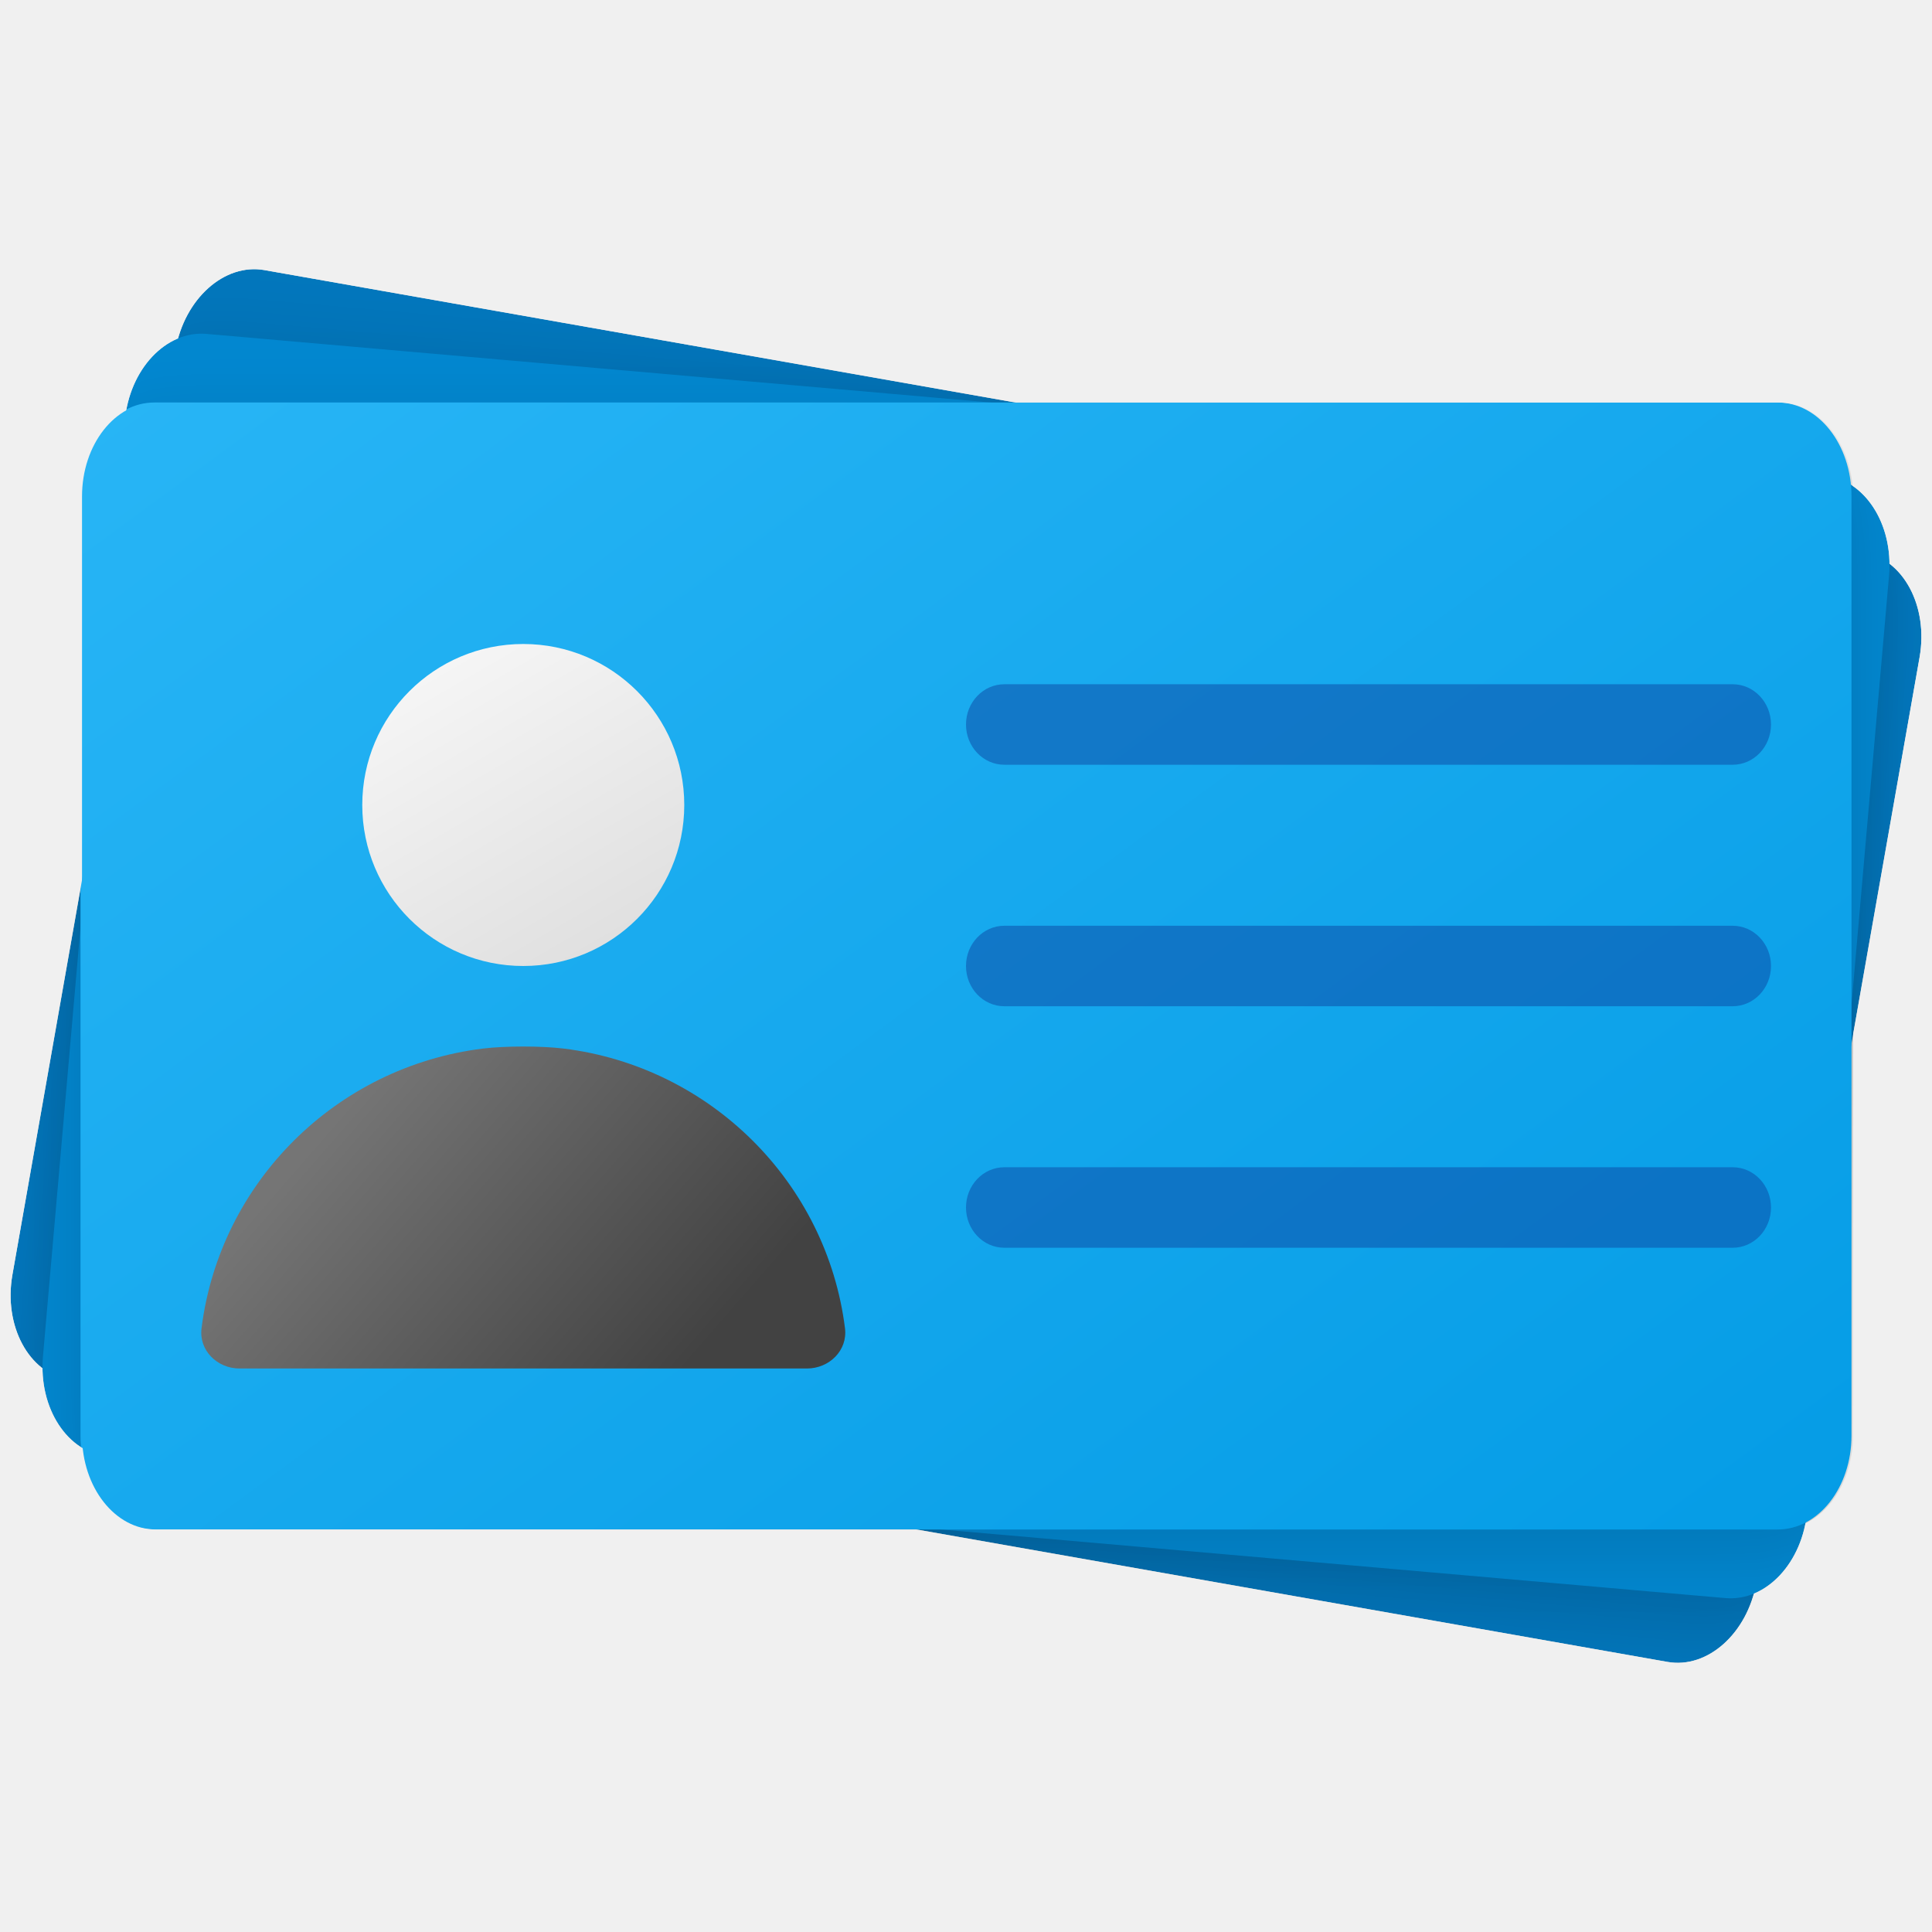
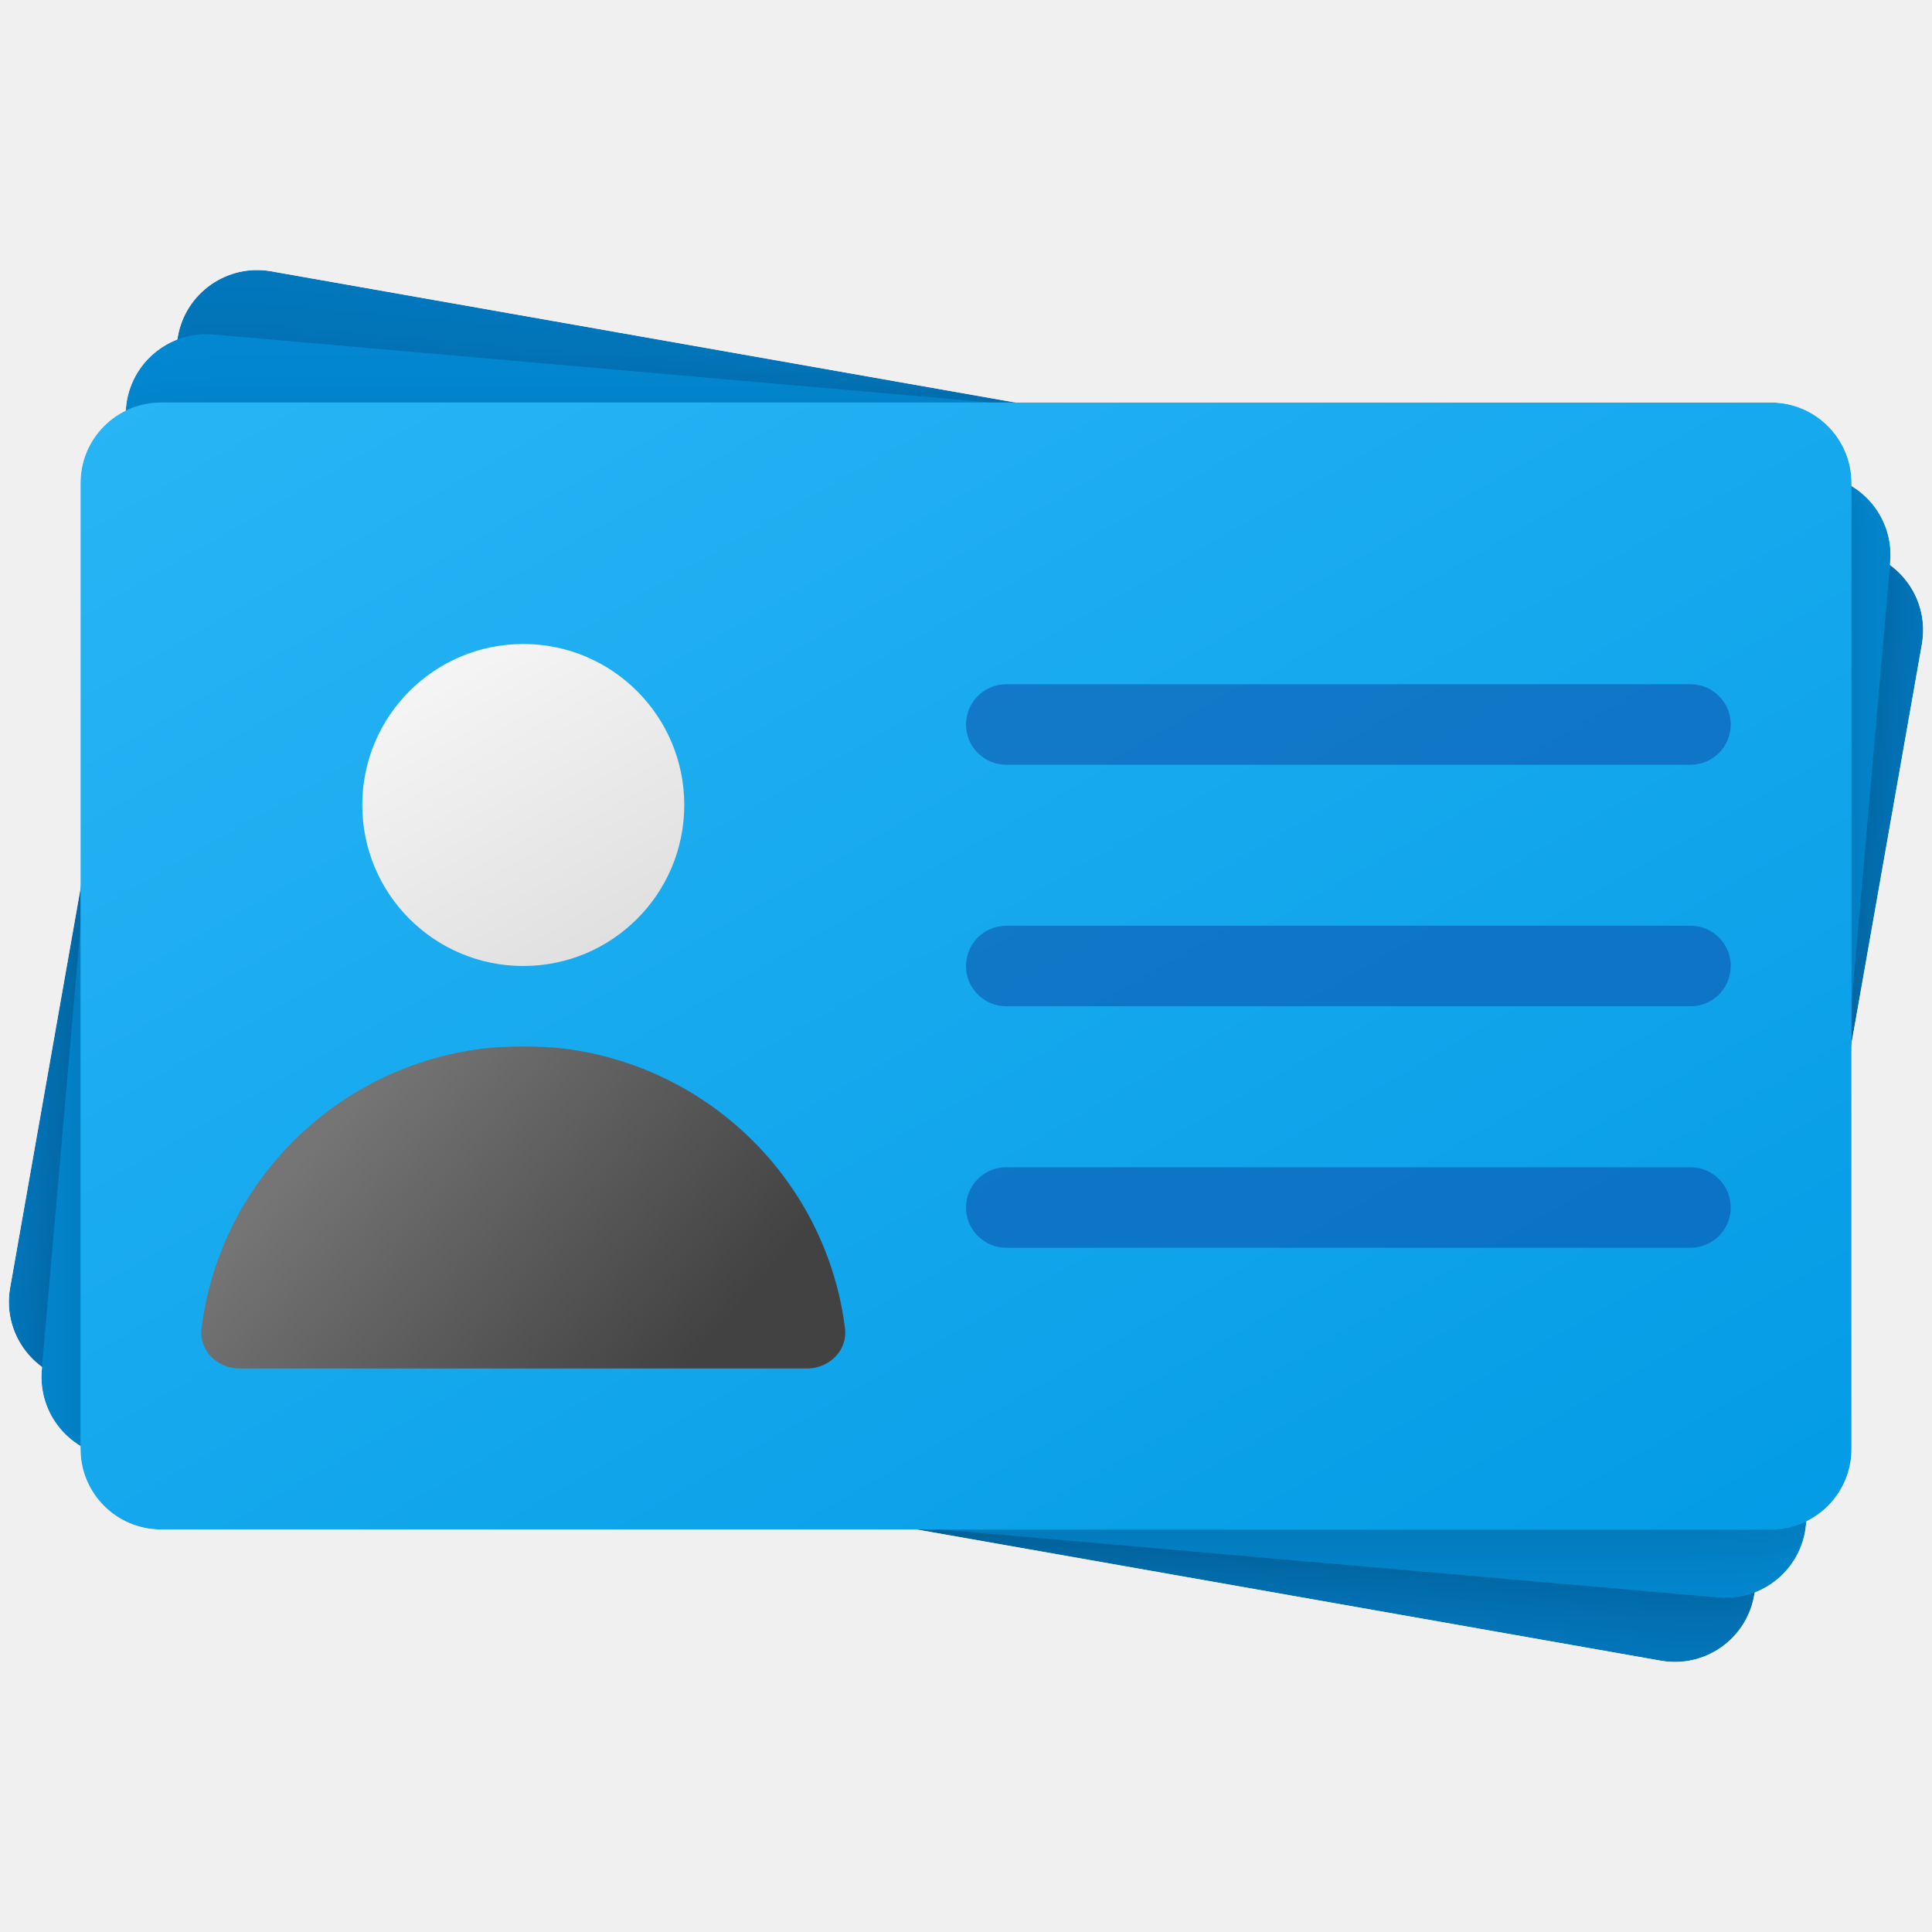
<svg xmlns="http://www.w3.org/2000/svg" xmlns:xlink="http://www.w3.org/1999/xlink" width="48" height="48" viewBox="0 0 48 48" version="1.1" id="svg1" xml:space="preserve">
  <defs id="defs1">
    <linearGradient id="linearGradient5">
      <stop style="stop-color:#757575;stop-opacity:1;" offset="0" id="stop5" />
      <stop style="stop-color:#424242;stop-opacity:1;" offset="1" id="stop6" />
    </linearGradient>
    <linearGradient id="linearGradient3">
      <stop style="stop-color:#f5f5f5;stop-opacity:1;" offset="0" id="stop3" />
      <stop style="stop-color:#e0e0e0;stop-opacity:1;" offset="1" id="stop4" />
    </linearGradient>
    <linearGradient id="linearGradient1">
      <stop style="stop-color:#29b6f6;stop-opacity:1;" offset="0" id="stop1" />
      <stop style="stop-color:#039be5;stop-opacity:1;" offset="1" id="stop2" />
    </linearGradient>
-     <linearGradient xlink:href="#linearGradient1" id="linearGradient7" gradientUnits="userSpaceOnUse" x1="12" y1="3.215" x2="36" y2="44.785" />
+     <linearGradient xlink:href="#linearGradient1" id="linearGradient7" gradientUnits="userSpaceOnUse" x1="12" y1="3.215" x2="36" y2="44.785" gradientTransform="translate(2,-2)" />
    <linearGradient xlink:href="#linearGradient5" id="linearGradient8" gradientUnits="userSpaceOnUse" gradientTransform="translate(2,-0.9999998)" x1="5" y1="27.072" x2="13" y2="34" />
    <linearGradient xlink:href="#linearGradient3" id="linearGradient9" gradientUnits="userSpaceOnUse" gradientTransform="matrix(1.077219,0,0,1.077219,3.535206,-1.853263)" x1="5.998" y1="16.536" x2="9.998" y2="23.464" />
-     <filter style="color-interpolation-filters:sRGB" id="filter323" x="-0.05" y="-0.1" width="1.1" height="1.221">
+     <filter style="color-interpolation-filters:sRGB" id="filter323" x="-0.055" y="-0.086" width="1.109" height="1.189">
      <feFlood result="flood" in="SourceGraphic" flood-opacity="0.141" flood-color="rgb(0,0,0)" id="feFlood322" />
      <feGaussianBlur result="blur" in="SourceGraphic" stdDeviation="1" id="feGaussianBlur322" />
      <feOffset result="offset" in="blur" dx="0" dy="0.5" id="feOffset322" />
      <feComposite result="comp1" operator="in" in="flood" in2="offset" id="feComposite322" />
      <feComposite result="comp2" operator="over" in="SourceGraphic" in2="comp1" id="feComposite323" />
    </filter>
-     <filter style="color-interpolation-filters:sRGB" id="filter325" x="-0.05" y="-0.1" width="1.1" height="1.221">
-       <feFlood result="flood" in="SourceGraphic" flood-opacity="0.141" flood-color="rgb(0,0,0)" id="feFlood323" />
-       <feGaussianBlur result="blur" in="SourceGraphic" stdDeviation="1" id="feGaussianBlur323" />
-       <feOffset result="offset" in="blur" dx="0" dy="0.5" id="feOffset323" />
-       <feComposite result="comp1" operator="in" in="flood" in2="offset" id="feComposite324" />
-       <feComposite result="comp2" operator="over" in="SourceGraphic" in2="comp1" id="feComposite325" />
+     <filter style="color-interpolation-filters:sRGB" id="filter323-8-7" x="-0.055" y="-0.086" width="1.109" height="1.189">
+       <feFlood result="flood" in="SourceGraphic" flood-opacity="0.141" flood-color="rgb(0,0,0)" id="feFlood322-2-6" />
+       <feGaussianBlur result="blur" in="SourceGraphic" stdDeviation="1" id="feGaussianBlur322-4-1" />
+       <feOffset result="offset" in="blur" dx="0" dy="0.5" id="feOffset322-5-4" />
+       <feComposite result="comp1" operator="in" in="flood" in2="offset" id="feComposite322-5-2" />
+       <feComposite result="comp2" operator="over" in="SourceGraphic" in2="comp1" id="feComposite323-1-3" />
    </filter>
-     <filter style="color-interpolation-filters:sRGB" id="filter327" x="-0.05" y="-0.1" width="1.1" height="1.221">
-       <feFlood result="flood" in="SourceGraphic" flood-opacity="0.141" flood-color="rgb(0,0,0)" id="feFlood325" />
-       <feGaussianBlur result="blur" in="SourceGraphic" stdDeviation="1" id="feGaussianBlur325" />
-       <feOffset result="offset" in="blur" dx="0" dy="0.5" id="feOffset325" />
-       <feComposite result="comp1" operator="in" in="flood" in2="offset" id="feComposite326" />
-       <feComposite result="comp2" operator="over" in="SourceGraphic" in2="comp1" id="feComposite327" />
-     </filter>
-     <mask maskUnits="userSpaceOnUse" id="mask4">
-       <g id="g7" style="display:inline;fill:#ffffff;fill-opacity:1;stroke:none" transform="translate(1,-2.747057)">
-         <path id="path4" d="M 5.571,9.458 45.291,16.462 a 1.833,2.333 10 0 1 1.4,2.616 l -4.052,22.979 a 1.833,2.333 10 0 1 -2.211,1.98 L 0.709,37.032 a 1.833,2.333 10 0 1 -1.4,-2.616 L 3.36,11.437 a 1.833,2.333 10 0 1 2.211,-1.98 z" style="display:inline;fill:#ffffff;fill-opacity:1;stroke:none;stroke-width:0.356" />
-         <path id="path5" d="m 4.13,11.043 40.18,3.515 a 1.833,2.333 5 0 1 1.623,2.484 l -2.034,23.245 a 1.833,2.333 5 0 1 -2.03,2.165 L 1.69,38.936 A 1.833,2.333 5 0 1 0.067,36.452 L 2.101,13.207 A 1.833,2.333 5 0 1 4.13,11.043 Z" style="display:inline;fill:#ffffff;fill-opacity:1;stroke:none;stroke-width:0.356" />
-         <path id="path7" d="M 2.871,12.747 H 43.205 a 1.833,2.333 0 0 1 1.833,2.333 v 23.333 a 1.833,2.333 0 0 1 -1.833,2.333 H 2.871 A 1.833,2.333 0 0 1 1.038,38.414 V 15.08 a 1.833,2.333 0 0 1 1.833,-2.333 z" style="display:inline;fill:#ffffff;fill-opacity:1;stroke:none;stroke-width:0.356" />
+     <mask maskUnits="userSpaceOnUse" id="mask10">
+       <g id="g12" style="display:inline;fill:#ffffff;fill-opacity:1" mask="none">
+         <rect style="display:inline;fill:#ffffff;fill-opacity:1;stroke-width:0.344" id="rect10" width="44" height="28" x="2" y="10" rx="2" ry="2" transform="rotate(10,24,24)" />
+         <rect style="display:inline;fill:#ffffff;fill-opacity:1;stroke-width:0.344" id="rect11" width="44" height="28" x="2" y="10" rx="2" ry="2" transform="rotate(5,24,24)" />
+         <rect style="display:inline;fill:#ffffff;fill-opacity:1;stroke-width:0.344" id="rect12" width="44" height="28" x="2" y="10" rx="2" ry="2" />
      </g>
    </mask>
  </defs>
  <g id="layer1" style="display:inline">
-     <g id="g409" style="display:inline" mask="url(#mask4)">
-       <path style="display:inline;fill:#0277bd;fill-opacity:1;stroke-width:0.344;filter:url(#filter327)" id="rect1-7-7" width="48" height="24" x="0" y="12" transform="matrix(0.9027405,0.1591775,-0.2025896,1.148942,7.196378,-7.394877)" d="m 2,12 h 44 a 2,2 45 0 1 2,2 v 20 a 2,2 135 0 1 -2,2 H 2 A 2,2 45 0 1 0,34 V 14 a 2,2 135 0 1 2,-2 z" />
-       <path style="display:inline;fill:#0288d1;fill-opacity:1;stroke-width:0.344;filter:url(#filter325)" id="rect1-7-7-3" width="48" height="24" x="0" y="12" transform="matrix(0.9131785,0.07989276,-0.1016817,1.162227,4.524077,-5.810879)" d="m 2,12 h 44 a 2,2 45 0 1 2,2 v 20 a 2,2 135 0 1 -2,2 H 2 A 2,2 45 0 1 0,34 V 14 a 2,2 135 0 1 2,-2 z" />
-       <path style="display:inline;fill:url(#linearGradient7);fill-opacity:1;stroke-width:0.344;filter:url(#filter323)" id="rect1-7" width="48" height="24" x="0" y="12" transform="matrix(0.9166667,0,0,1.166667,2,-4.000001)" d="m 2,12 h 44 a 2,2 45 0 1 2,2 v 20 a 2,2 135 0 1 -2,2 H 2 A 2,2 45 0 1 0,34 V 14 a 2,2 135 0 1 2,-2 z" />
+     <g id="g409" style="display:inline" mask="url(#mask10)">
+       <rect style="display:inline;fill:#0277bd;fill-opacity:1;stroke-width:0.344" id="rect1-7-1" width="44" height="28" x="2" y="10" rx="2" ry="2" transform="rotate(10,24,24)" />
+       <rect style="display:inline;fill:#0288d1;fill-opacity:1;stroke-width:0.344;filter:url(#filter323-8-7)" id="rect1-7-1-1" width="44" height="28" x="2" y="10" rx="2" ry="2" transform="rotate(5,24,24)" />
+       <rect style="display:inline;fill:url(#linearGradient7);fill-opacity:1;stroke-width:0.344;filter:url(#filter323)" id="rect1-7" width="44" height="28" x="2" y="10" rx="2" ry="2" />
    </g>
    <g id="g2-2" style="display:inline" transform="matrix(0.9283161,0,0,0.9283161,1.720414,1.720414)">
      <g id="g9">
        <path id="path4-9" style="display:inline;fill:url(#linearGradient8);stroke-width:0.344" d="M 18,33 H 4 c -0.552,0 -1.007,-0.45 -0.938,-0.997 0.45,-3.621 3.32,-6.491 6.941,-6.941 0.548,-0.068 1.447,-0.068 1.995,1e-6 3.621,0.45 6.491,3.32 6.941,6.941 C 19.007,32.55 18.552,33 18,33 Z" transform="matrix(1.084648,0,0,1.078633,0.2194584,-0.8227027)" />
        <circle style="display:inline;fill:url(#linearGradient9);stroke-width:0.371" id="path2-5" cx="12.151" cy="19.691" r="4.309" />
      </g>
      <g id="g3-4">
-         <path style="fill:#0d47a1;fill-opacity:0.502;stroke-width:0.344" id="rect2-3" width="21" height="2" x="24" y="16" d="m 25,16 h 19 a 1,1 45 0 1 1,1 1,1 135 0 1 -1,1 H 25 a 1,1 45 0 1 -1,-1 1,1 135 0 1 1,-1 z" transform="matrix(1.025923,0,0,1.077219,-0.6221544,-0.7760438)" />
-         <path style="display:inline;fill:#0d47a1;fill-opacity:0.502;stroke-width:0.344" id="rect2-8-12" width="21" height="2" x="24" y="16" d="m 25,16 h 19 a 1,1 45 0 1 1,1 1,1 135 0 1 -1,1 H 25 a 1,1 45 0 1 -1,-1 1,1 135 0 1 1,-1 z" transform="matrix(1.025923,0,0,1.077219,-0.6221544,5.687272)" />
-         <path style="display:inline;fill:#0d47a1;fill-opacity:0.502;stroke-width:0.344" id="rect2-8-1-3" width="21" height="2" x="24" y="16" d="m 25,16 h 19 a 1,1 45 0 1 1,1 1,1 135 0 1 -1,1 H 25 a 1,1 45 0 1 -1,-1 1,1 135 0 1 1,-1 z" transform="matrix(1.025923,0,0,1.077219,-0.6221544,12.15059)" />
+         <rect style="fill:#0d47a1;fill-opacity:0.502;stroke-width:0.344" id="rect2-3" width="19.95" height="2" x="24" y="16" transform="matrix(1.025923,0,0,1.077219,-0.6221544,-0.7760438)" rx="1.05" ry="1" />
+         <rect style="display:inline;fill:#0d47a1;fill-opacity:0.502;stroke-width:0.344" id="rect2-8-12" width="19.95" height="2" x="24" y="16" transform="matrix(1.025923,0,0,1.077219,-0.6221544,5.687272)" rx="1.05" ry="1" />
+         <rect style="display:inline;fill:#0d47a1;fill-opacity:0.502;stroke-width:0.344" id="rect2-8-1-3" width="19.95" height="2" x="24" y="16" transform="matrix(1.025923,0,0,1.077219,-0.6221544,12.15059)" rx="1.05" ry="1" />
      </g>
    </g>
  </g>
</svg>
